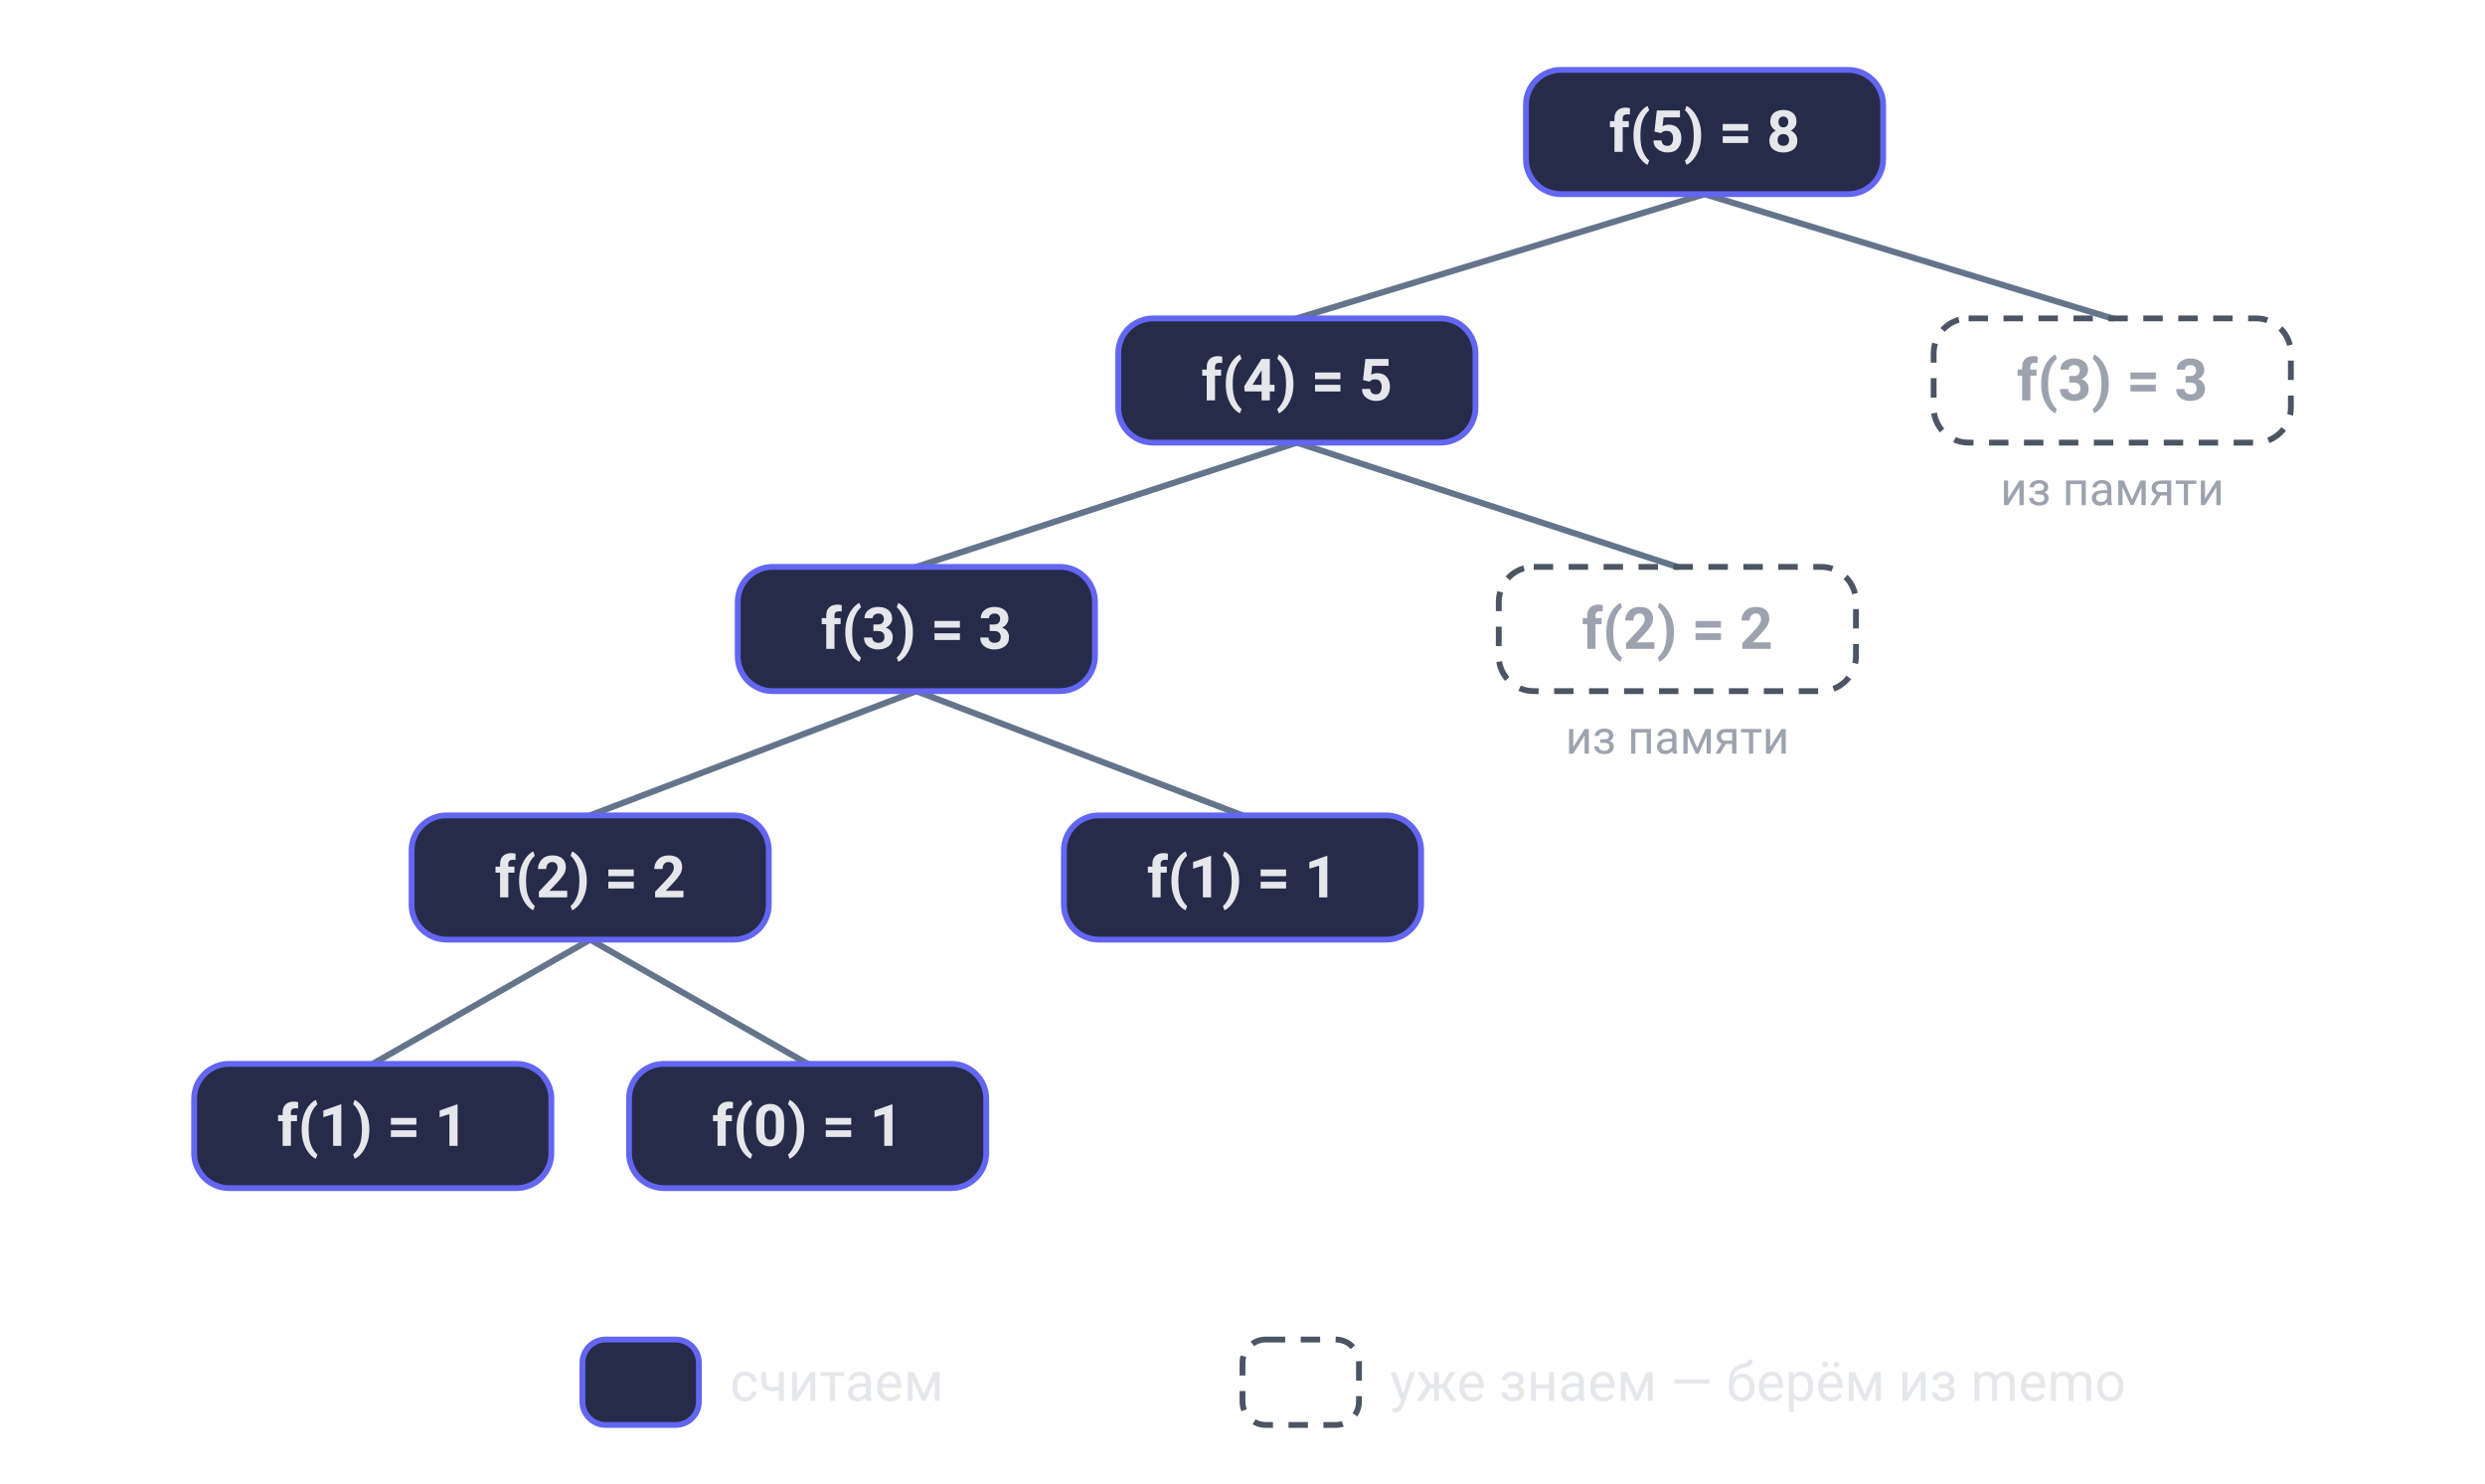
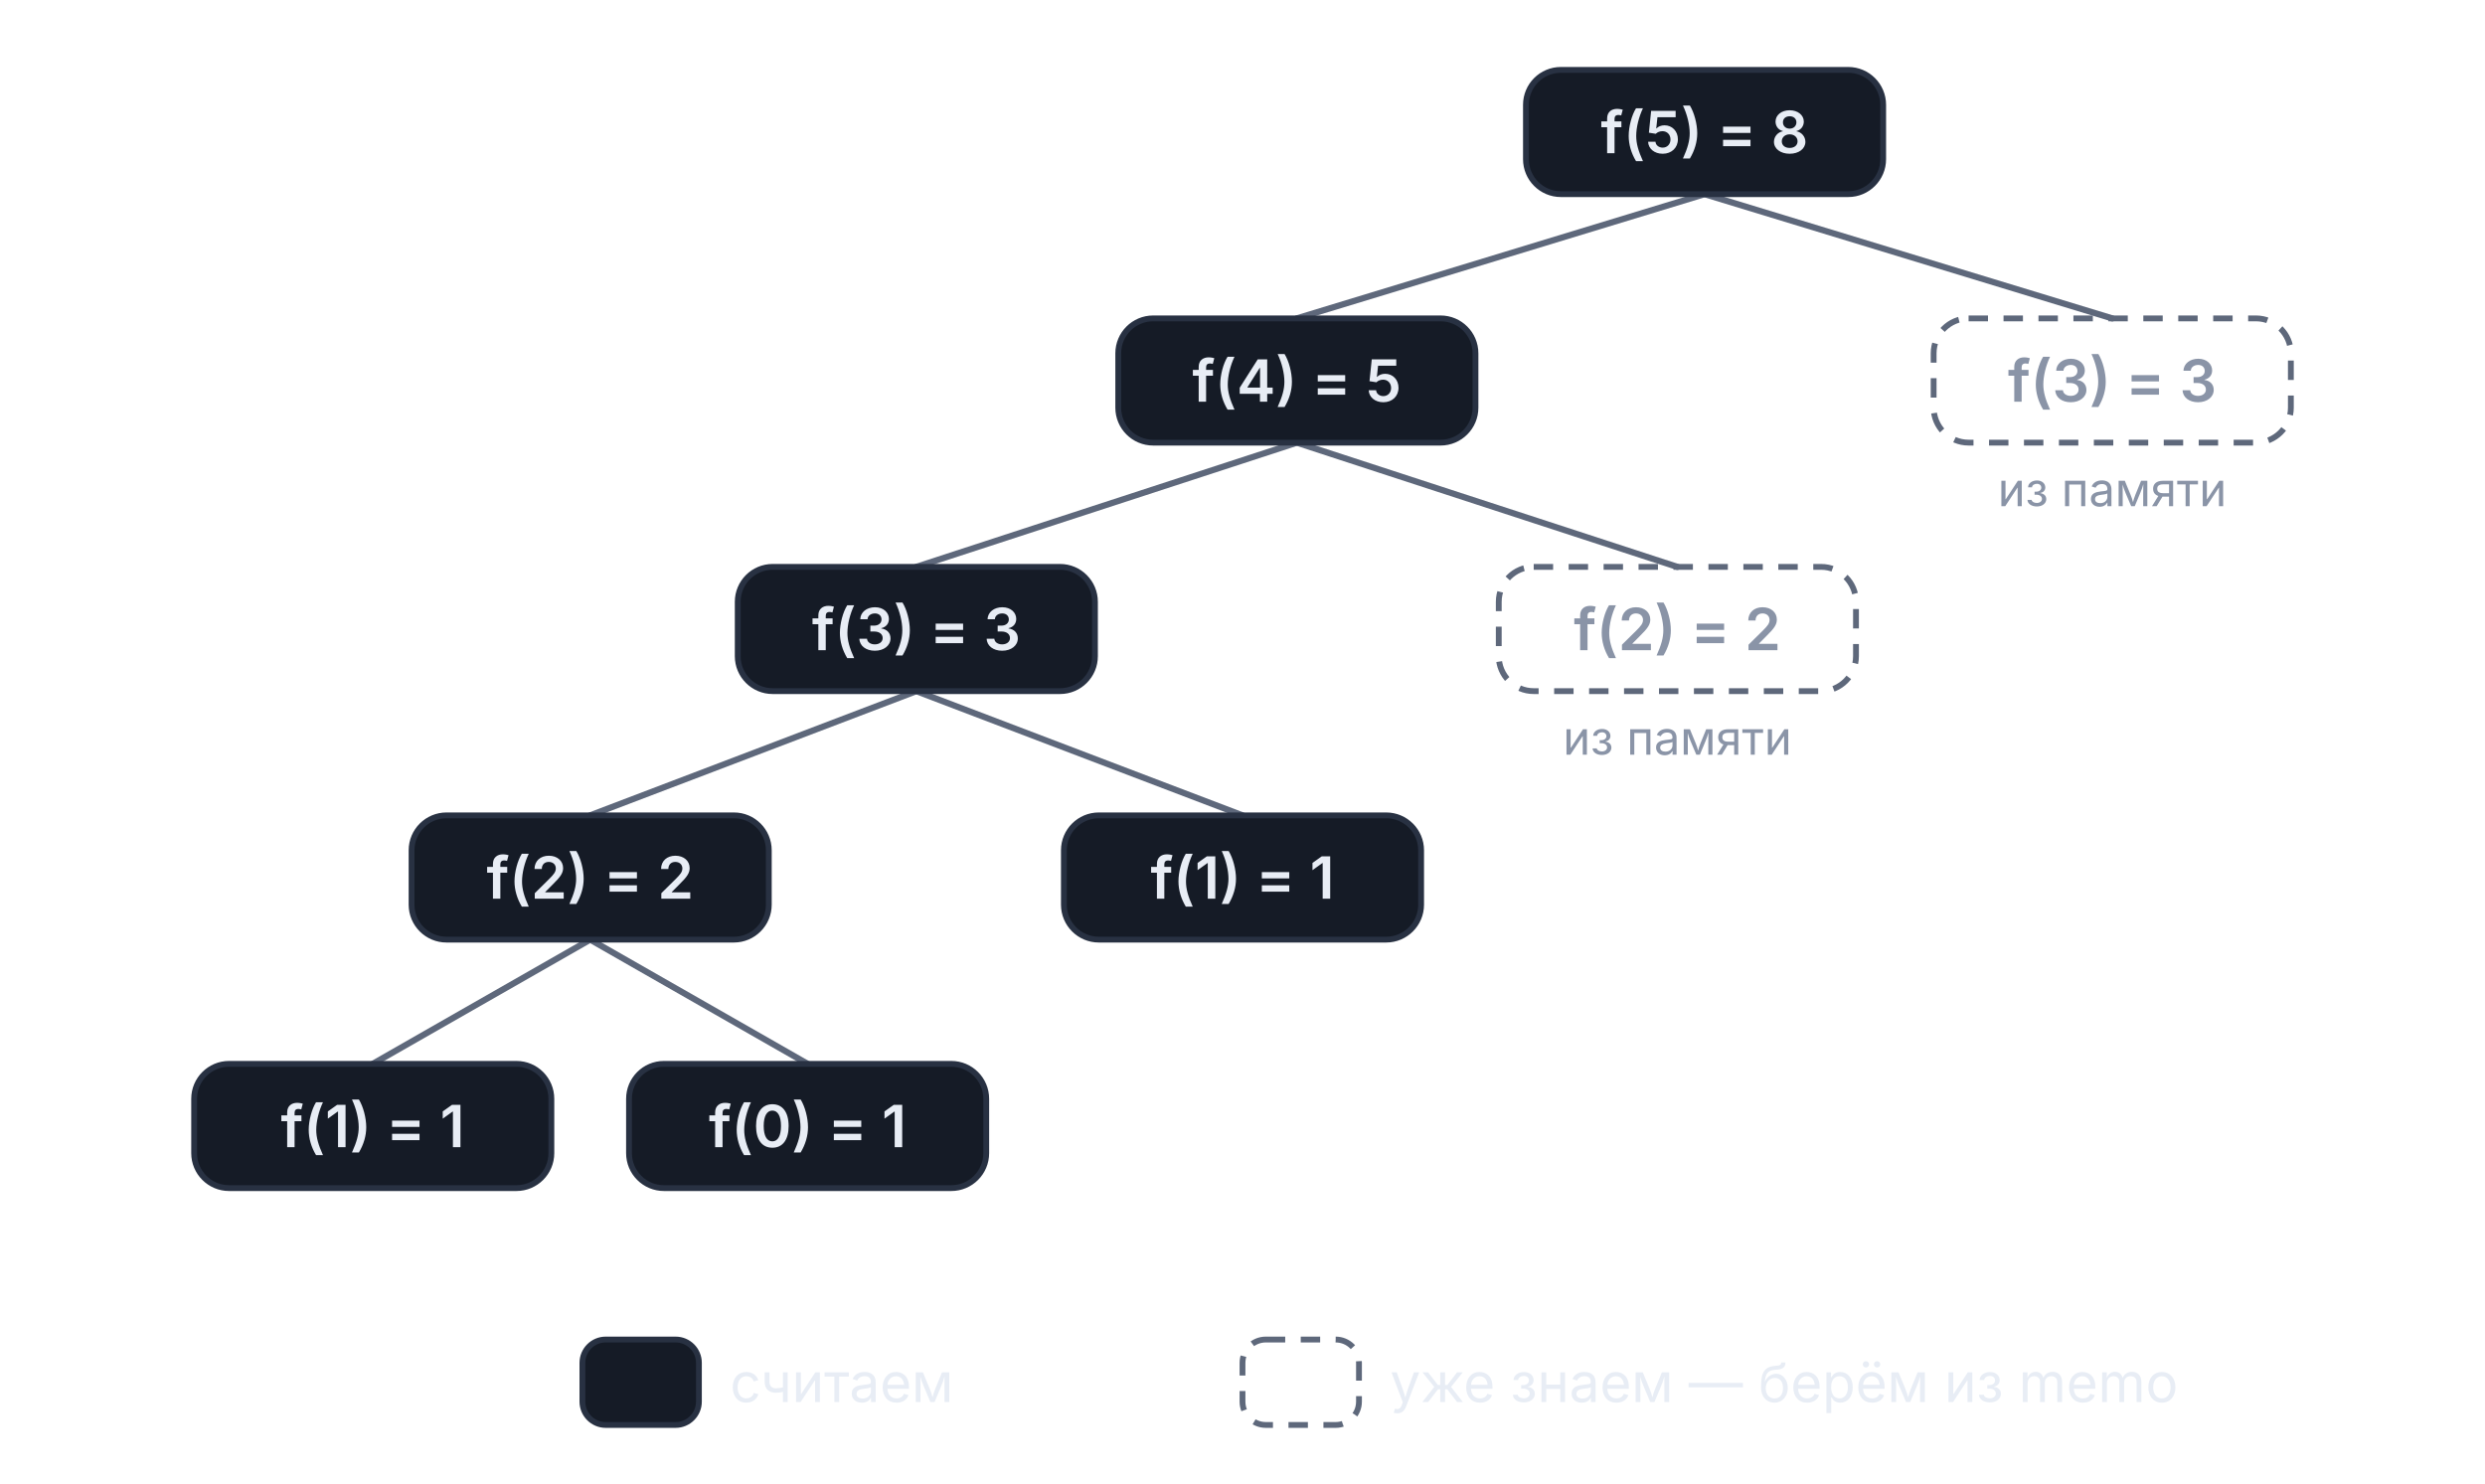
- <svg xmlns="http://www.w3.org/2000/svg" width="640" height="382" viewBox="0 0 640 382" font-family="'Segoe UI', Roboto, 'Helvetica Neue', Arial, sans-serif" role="img">
+ <svg xmlns="http://www.w3.org/2000/svg" width="640" height="382" viewBox="0 0 640 382" font-family="Inter, system-ui, 'Segoe UI', Roboto, Arial, sans-serif" role="img">
  <defs />
-   <line x1="439.0" y1="50.0" x2="334.0" y2="82.0" stroke="#64748b" stroke-width="1.6" stroke-linecap="round" />
-   <line x1="439.0" y1="50.0" x2="544.0" y2="82.0" stroke="#64748b" stroke-width="1.6" stroke-linecap="round" />
-   <line x1="334.0" y1="114.0" x2="236.0" y2="146.0" stroke="#64748b" stroke-width="1.6" stroke-linecap="round" />
-   <line x1="334.0" y1="114.0" x2="432.0" y2="146.0" stroke="#64748b" stroke-width="1.6" stroke-linecap="round" />
-   <line x1="236.0" y1="178.0" x2="152.0" y2="210.0" stroke="#64748b" stroke-width="1.6" stroke-linecap="round" />
-   <line x1="236.0" y1="178.0" x2="320.0" y2="210.0" stroke="#64748b" stroke-width="1.6" stroke-linecap="round" />
-   <line x1="152.0" y1="242.0" x2="96.0" y2="274.0" stroke="#64748b" stroke-width="1.6" stroke-linecap="round" />
-   <line x1="152.0" y1="242.0" x2="208.0" y2="274.0" stroke="#64748b" stroke-width="1.6" stroke-linecap="round" />
-   <rect x="393.0" y="18.0" width="92.0" height="32.0" rx="9" fill="#272b4a" stroke="#6366f1" stroke-width="1.5" />
-   <text x="439.0" y="34.0" font-size="15" fill="#e5e7eb" font-weight="600" text-anchor="middle" dominant-baseline="central">f(5) = 8</text>
-   <rect x="288.0" y="82.0" width="92.0" height="32.0" rx="9" fill="#272b4a" stroke="#6366f1" stroke-width="1.5" />
-   <text x="334.0" y="98.0" font-size="15" fill="#e5e7eb" font-weight="600" text-anchor="middle" dominant-baseline="central">f(4) = 5</text>
-   <rect x="190.0" y="146.0" width="92.0" height="32.0" rx="9" fill="#272b4a" stroke="#6366f1" stroke-width="1.5" />
-   <text x="236.0" y="162.0" font-size="15" fill="#e5e7eb" font-weight="600" text-anchor="middle" dominant-baseline="central">f(3) = 3</text>
-   <rect x="106.0" y="210.0" width="92.0" height="32.0" rx="9" fill="#272b4a" stroke="#6366f1" stroke-width="1.5" />
-   <text x="152.0" y="226.0" font-size="15" fill="#e5e7eb" font-weight="600" text-anchor="middle" dominant-baseline="central">f(2) = 2</text>
-   <rect x="50.0" y="274.0" width="92.0" height="32.0" rx="9" fill="#272b4a" stroke="#6366f1" stroke-width="1.5" />
-   <text x="96.0" y="290.0" font-size="15" fill="#e5e7eb" font-weight="600" text-anchor="middle" dominant-baseline="central">f(1) = 1</text>
-   <rect x="162.0" y="274.0" width="92.0" height="32.0" rx="9" fill="#272b4a" stroke="#6366f1" stroke-width="1.5" />
-   <text x="208.0" y="290.0" font-size="15" fill="#e5e7eb" font-weight="600" text-anchor="middle" dominant-baseline="central">f(0) = 1</text>
-   <rect x="274.0" y="210.0" width="92.0" height="32.0" rx="9" fill="#272b4a" stroke="#6366f1" stroke-width="1.5" />
-   <text x="320.0" y="226.0" font-size="15" fill="#e5e7eb" font-weight="600" text-anchor="middle" dominant-baseline="central">f(1) = 1</text>
-   <rect x="386.0" y="146.0" width="92.0" height="32.0" rx="9" fill="none" stroke="#4b5563" stroke-width="1.5" stroke-dasharray="5 4" />
-   <text x="432.0" y="162.0" font-size="15" fill="#9ca3af" font-weight="600" text-anchor="middle" dominant-baseline="central">f(2) = 2</text>
-   <text x="432.0" y="190.0" font-size="12" fill="#9ca3af" font-weight="400" text-anchor="middle" dominant-baseline="central">из памяти</text>
-   <rect x="498.0" y="82.0" width="92.0" height="32.0" rx="9" fill="none" stroke="#4b5563" stroke-width="1.5" stroke-dasharray="5 4" />
-   <text x="544.0" y="98.0" font-size="15" fill="#9ca3af" font-weight="600" text-anchor="middle" dominant-baseline="central">f(3) = 3</text>
-   <text x="544.0" y="126.0" font-size="12" fill="#9ca3af" font-weight="400" text-anchor="middle" dominant-baseline="central">из памяти</text>
-   <rect x="150.0" y="345.0" width="30.0" height="22.0" rx="6" fill="#272b4a" stroke="#6366f1" stroke-width="1.5" />
-   <text x="188.0" y="356.0" font-size="14" fill="#e5e7eb" font-weight="400" text-anchor="start" dominant-baseline="central">считаем</text>
-   <rect x="320.0" y="345.0" width="30.0" height="22.0" rx="6" fill="none" stroke="#4b5563" stroke-width="1.5" stroke-dasharray="5 4" />
-   <text x="358.0" y="356.0" font-size="14" fill="#e5e7eb" font-weight="400" text-anchor="start" dominant-baseline="central">уже знаем — берём из memo</text>
+   <line x1="439.0" y1="50.0" x2="334.0" y2="82.0" stroke="#5e687b" stroke-width="1.6" stroke-linecap="round" />
+   <line x1="439.0" y1="50.0" x2="544.0" y2="82.0" stroke="#5e687b" stroke-width="1.6" stroke-linecap="round" />
+   <line x1="334.0" y1="114.0" x2="236.0" y2="146.0" stroke="#5e687b" stroke-width="1.6" stroke-linecap="round" />
+   <line x1="334.0" y1="114.0" x2="432.0" y2="146.0" stroke="#5e687b" stroke-width="1.6" stroke-linecap="round" />
+   <line x1="236.0" y1="178.0" x2="152.0" y2="210.0" stroke="#5e687b" stroke-width="1.6" stroke-linecap="round" />
+   <line x1="236.0" y1="178.0" x2="320.0" y2="210.0" stroke="#5e687b" stroke-width="1.6" stroke-linecap="round" />
+   <line x1="152.0" y1="242.0" x2="96.0" y2="274.0" stroke="#5e687b" stroke-width="1.6" stroke-linecap="round" />
+   <line x1="152.0" y1="242.0" x2="208.0" y2="274.0" stroke="#5e687b" stroke-width="1.6" stroke-linecap="round" />
+   <rect x="393.0" y="18.0" width="92.0" height="32.0" rx="9" fill="#151b26" stroke="#283142" stroke-width="1.5" />
+   <text x="439.0" y="34.0" font-size="15" fill="#e8edf5" font-weight="600" text-anchor="middle" dominant-baseline="central">f(5) = 8</text>
+   <rect x="288.0" y="82.0" width="92.0" height="32.0" rx="9" fill="#151b26" stroke="#283142" stroke-width="1.5" />
+   <text x="334.0" y="98.0" font-size="15" fill="#e8edf5" font-weight="600" text-anchor="middle" dominant-baseline="central">f(4) = 5</text>
+   <rect x="190.0" y="146.0" width="92.0" height="32.0" rx="9" fill="#151b26" stroke="#283142" stroke-width="1.5" />
+   <text x="236.0" y="162.0" font-size="15" fill="#e8edf5" font-weight="600" text-anchor="middle" dominant-baseline="central">f(3) = 3</text>
+   <rect x="106.0" y="210.0" width="92.0" height="32.0" rx="9" fill="#151b26" stroke="#283142" stroke-width="1.5" />
+   <text x="152.0" y="226.0" font-size="15" fill="#e8edf5" font-weight="600" text-anchor="middle" dominant-baseline="central">f(2) = 2</text>
+   <rect x="50.0" y="274.0" width="92.0" height="32.0" rx="9" fill="#151b26" stroke="#283142" stroke-width="1.5" />
+   <text x="96.0" y="290.0" font-size="15" fill="#e8edf5" font-weight="600" text-anchor="middle" dominant-baseline="central">f(1) = 1</text>
+   <rect x="162.0" y="274.0" width="92.0" height="32.0" rx="9" fill="#151b26" stroke="#283142" stroke-width="1.5" />
+   <text x="208.0" y="290.0" font-size="15" fill="#e8edf5" font-weight="600" text-anchor="middle" dominant-baseline="central">f(0) = 1</text>
+   <rect x="274.0" y="210.0" width="92.0" height="32.0" rx="9" fill="#151b26" stroke="#283142" stroke-width="1.5" />
+   <text x="320.0" y="226.0" font-size="15" fill="#e8edf5" font-weight="600" text-anchor="middle" dominant-baseline="central">f(1) = 1</text>
+   <rect x="386.0" y="146.0" width="92.0" height="32.0" rx="9" fill="none" stroke="#5e687b" stroke-width="1.5" stroke-dasharray="5 4" />
+   <text x="432.0" y="162.0" font-size="15" fill="#8a94a7" font-weight="600" text-anchor="middle" dominant-baseline="central">f(2) = 2</text>
+   <text x="432.0" y="190.0" font-size="12" fill="#8a94a7" font-weight="400" text-anchor="middle" dominant-baseline="central">из памяти</text>
+   <rect x="498.0" y="82.0" width="92.0" height="32.0" rx="9" fill="none" stroke="#5e687b" stroke-width="1.5" stroke-dasharray="5 4" />
+   <text x="544.0" y="98.0" font-size="15" fill="#8a94a7" font-weight="600" text-anchor="middle" dominant-baseline="central">f(3) = 3</text>
+   <text x="544.0" y="126.0" font-size="12" fill="#8a94a7" font-weight="400" text-anchor="middle" dominant-baseline="central">из памяти</text>
+   <rect x="150.0" y="345.0" width="30.0" height="22.0" rx="6" fill="#151b26" stroke="#283142" stroke-width="1.5" />
+   <text x="188.0" y="356.0" font-size="14" fill="#e8edf5" font-weight="400" text-anchor="start" dominant-baseline="central">считаем</text>
+   <rect x="320.0" y="345.0" width="30.0" height="22.0" rx="6" fill="none" stroke="#5e687b" stroke-width="1.5" stroke-dasharray="5 4" />
+   <text x="358.0" y="356.0" font-size="14" fill="#e8edf5" font-weight="400" text-anchor="start" dominant-baseline="central">уже знаем — берём из memo</text>
</svg>
